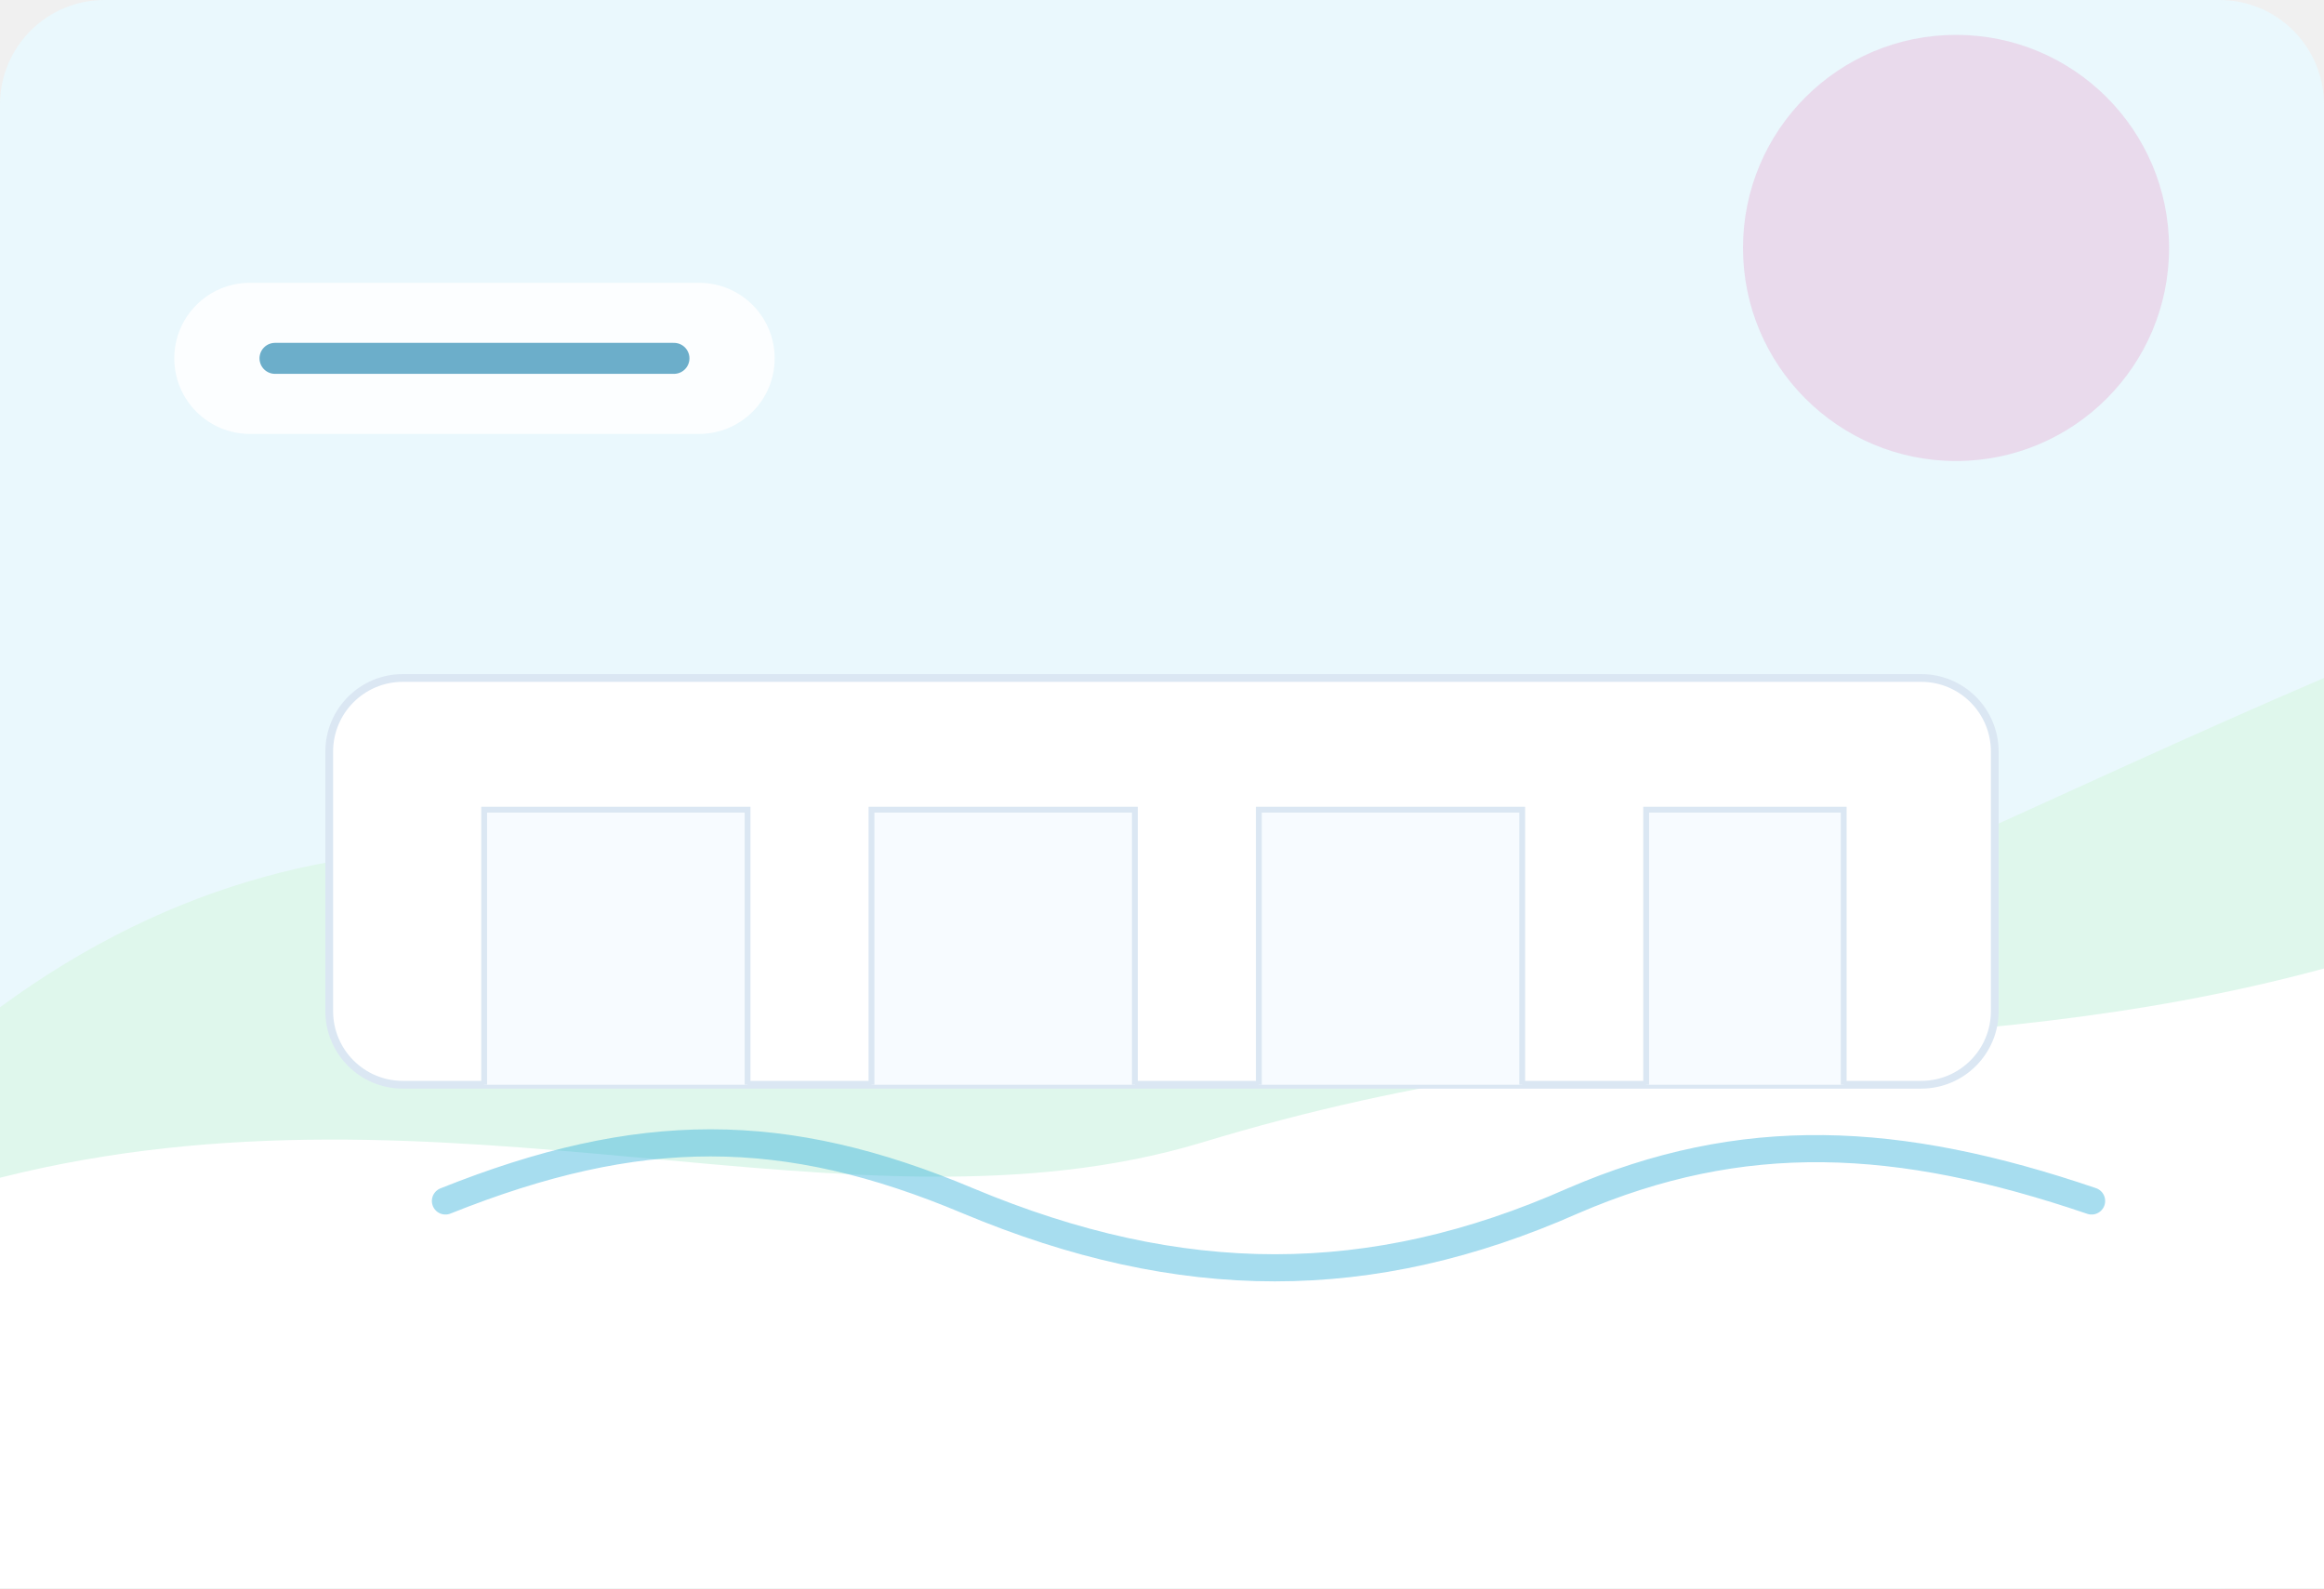
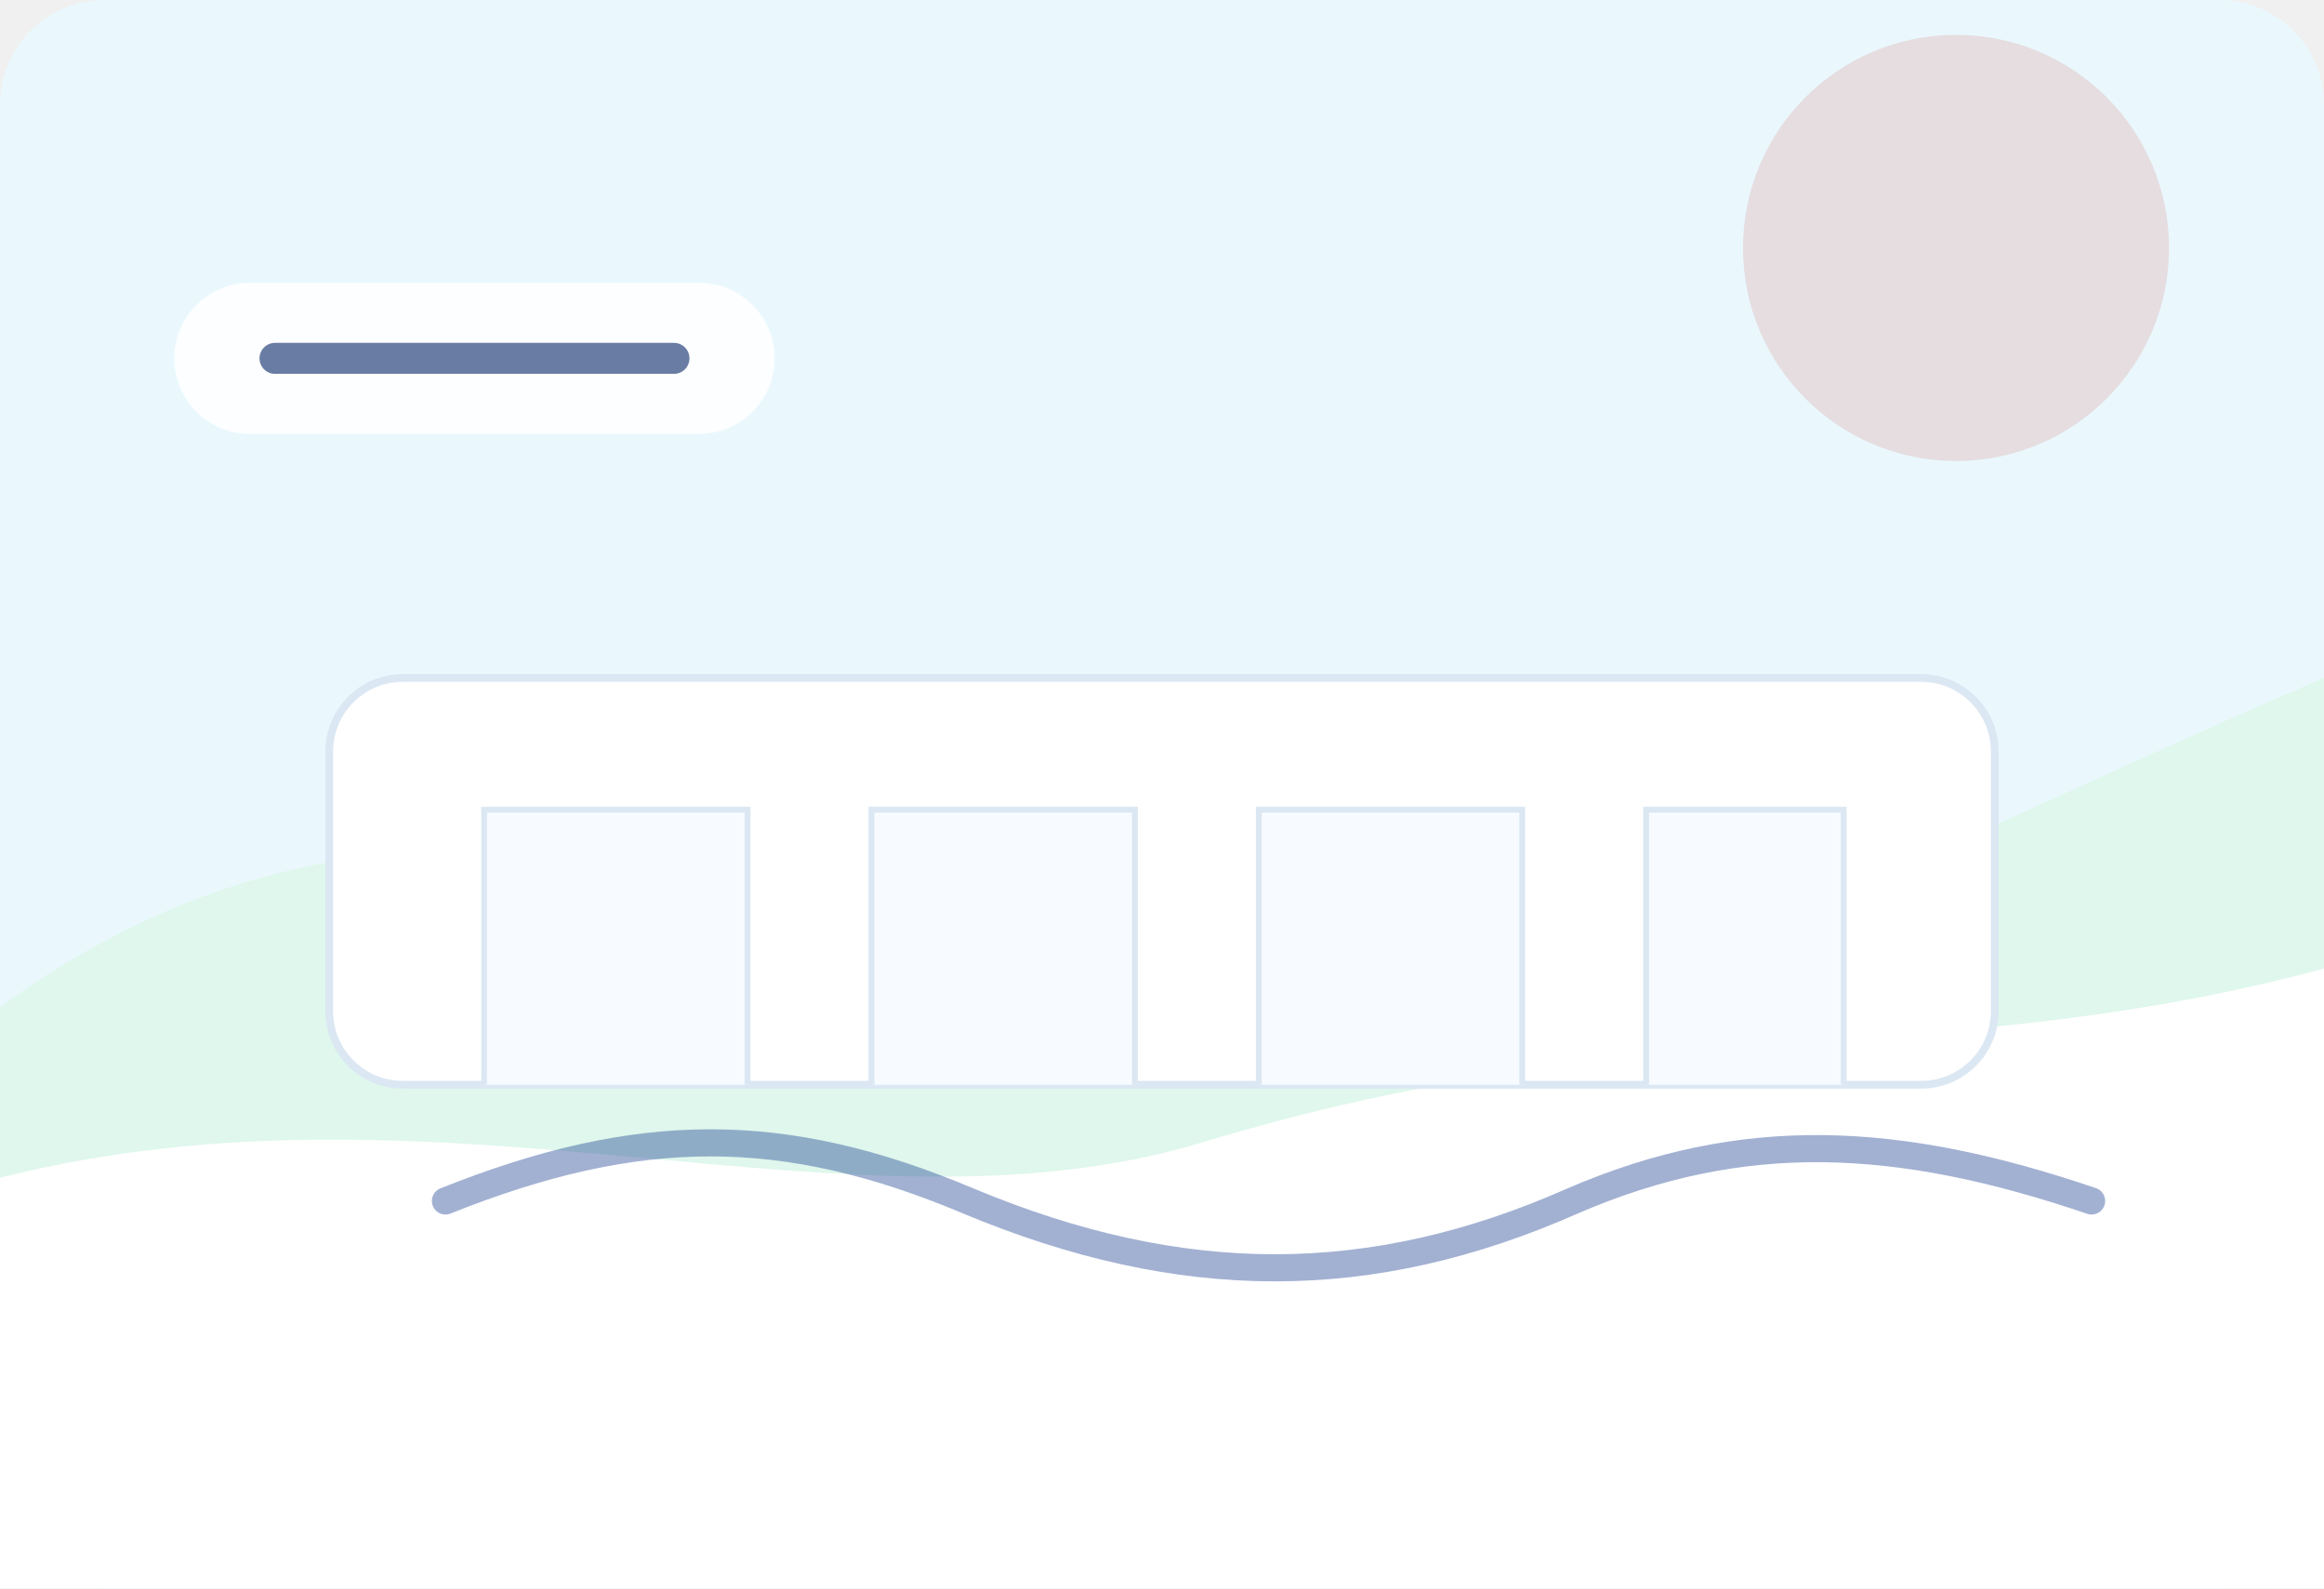
<svg xmlns="http://www.w3.org/2000/svg" width="1200" height="820" viewBox="0 0 1200 820" role="img" aria-labelledby="title desc">
  <rect width="1200" height="820" rx="54" fill="#eaf8fd" />
-   <circle cx="1010" cy="128" r="110" fill="#df1f83" opacity=".14" />
+   <circle cx="1010" cy="128" r="110" fill="#C4302B" opacity=".14" />
  <path d="M0 520 C180 388 370 438 520 520 C690 610 920 470 1200 350 V820 H0Z" fill="#dff7ec" />
  <path d="M0 608 C230 550 440 644 620 590 C850 520 1000 554 1200 500 V820 H0Z" fill="#fff" />
  <rect x="170" y="350" width="860" height="210" rx="38" fill="#fff" stroke="#dbe7f3" stroke-width="4" />
  <path d="M250 560 V418 H386 V560 M450 560 V418 H586 V560 M650 560 V418 H786 V560 M850 560 V418 H952 V560" fill="#f7fbff" stroke="#dbe7f3" stroke-width="3" />
-   <path d="M230 620 C330 580 405 580 500 620 C610 666 708 666 812 620 C900 582 980 586 1080 620" fill="none" stroke="#23a9d8" stroke-width="14" stroke-linecap="round" opacity=".4" />
+   <path d="M230 620 C330 580 405 580 500 620 C610 666 708 666 812 620 C900 582 980 586 1080 620" fill="none" stroke="#173C8F" stroke-width="14" stroke-linecap="round" opacity=".4" />
  <rect x="90" y="146" width="310" height="78" rx="39" fill="#fff" opacity=".86" />
-   <path d="M142 185 H348" stroke="#147da9" stroke-width="16" stroke-linecap="round" opacity=".62" />
+   <path d="M142 185 H348" stroke="#0F2C6B" stroke-width="16" stroke-linecap="round" opacity=".62" />
</svg>
